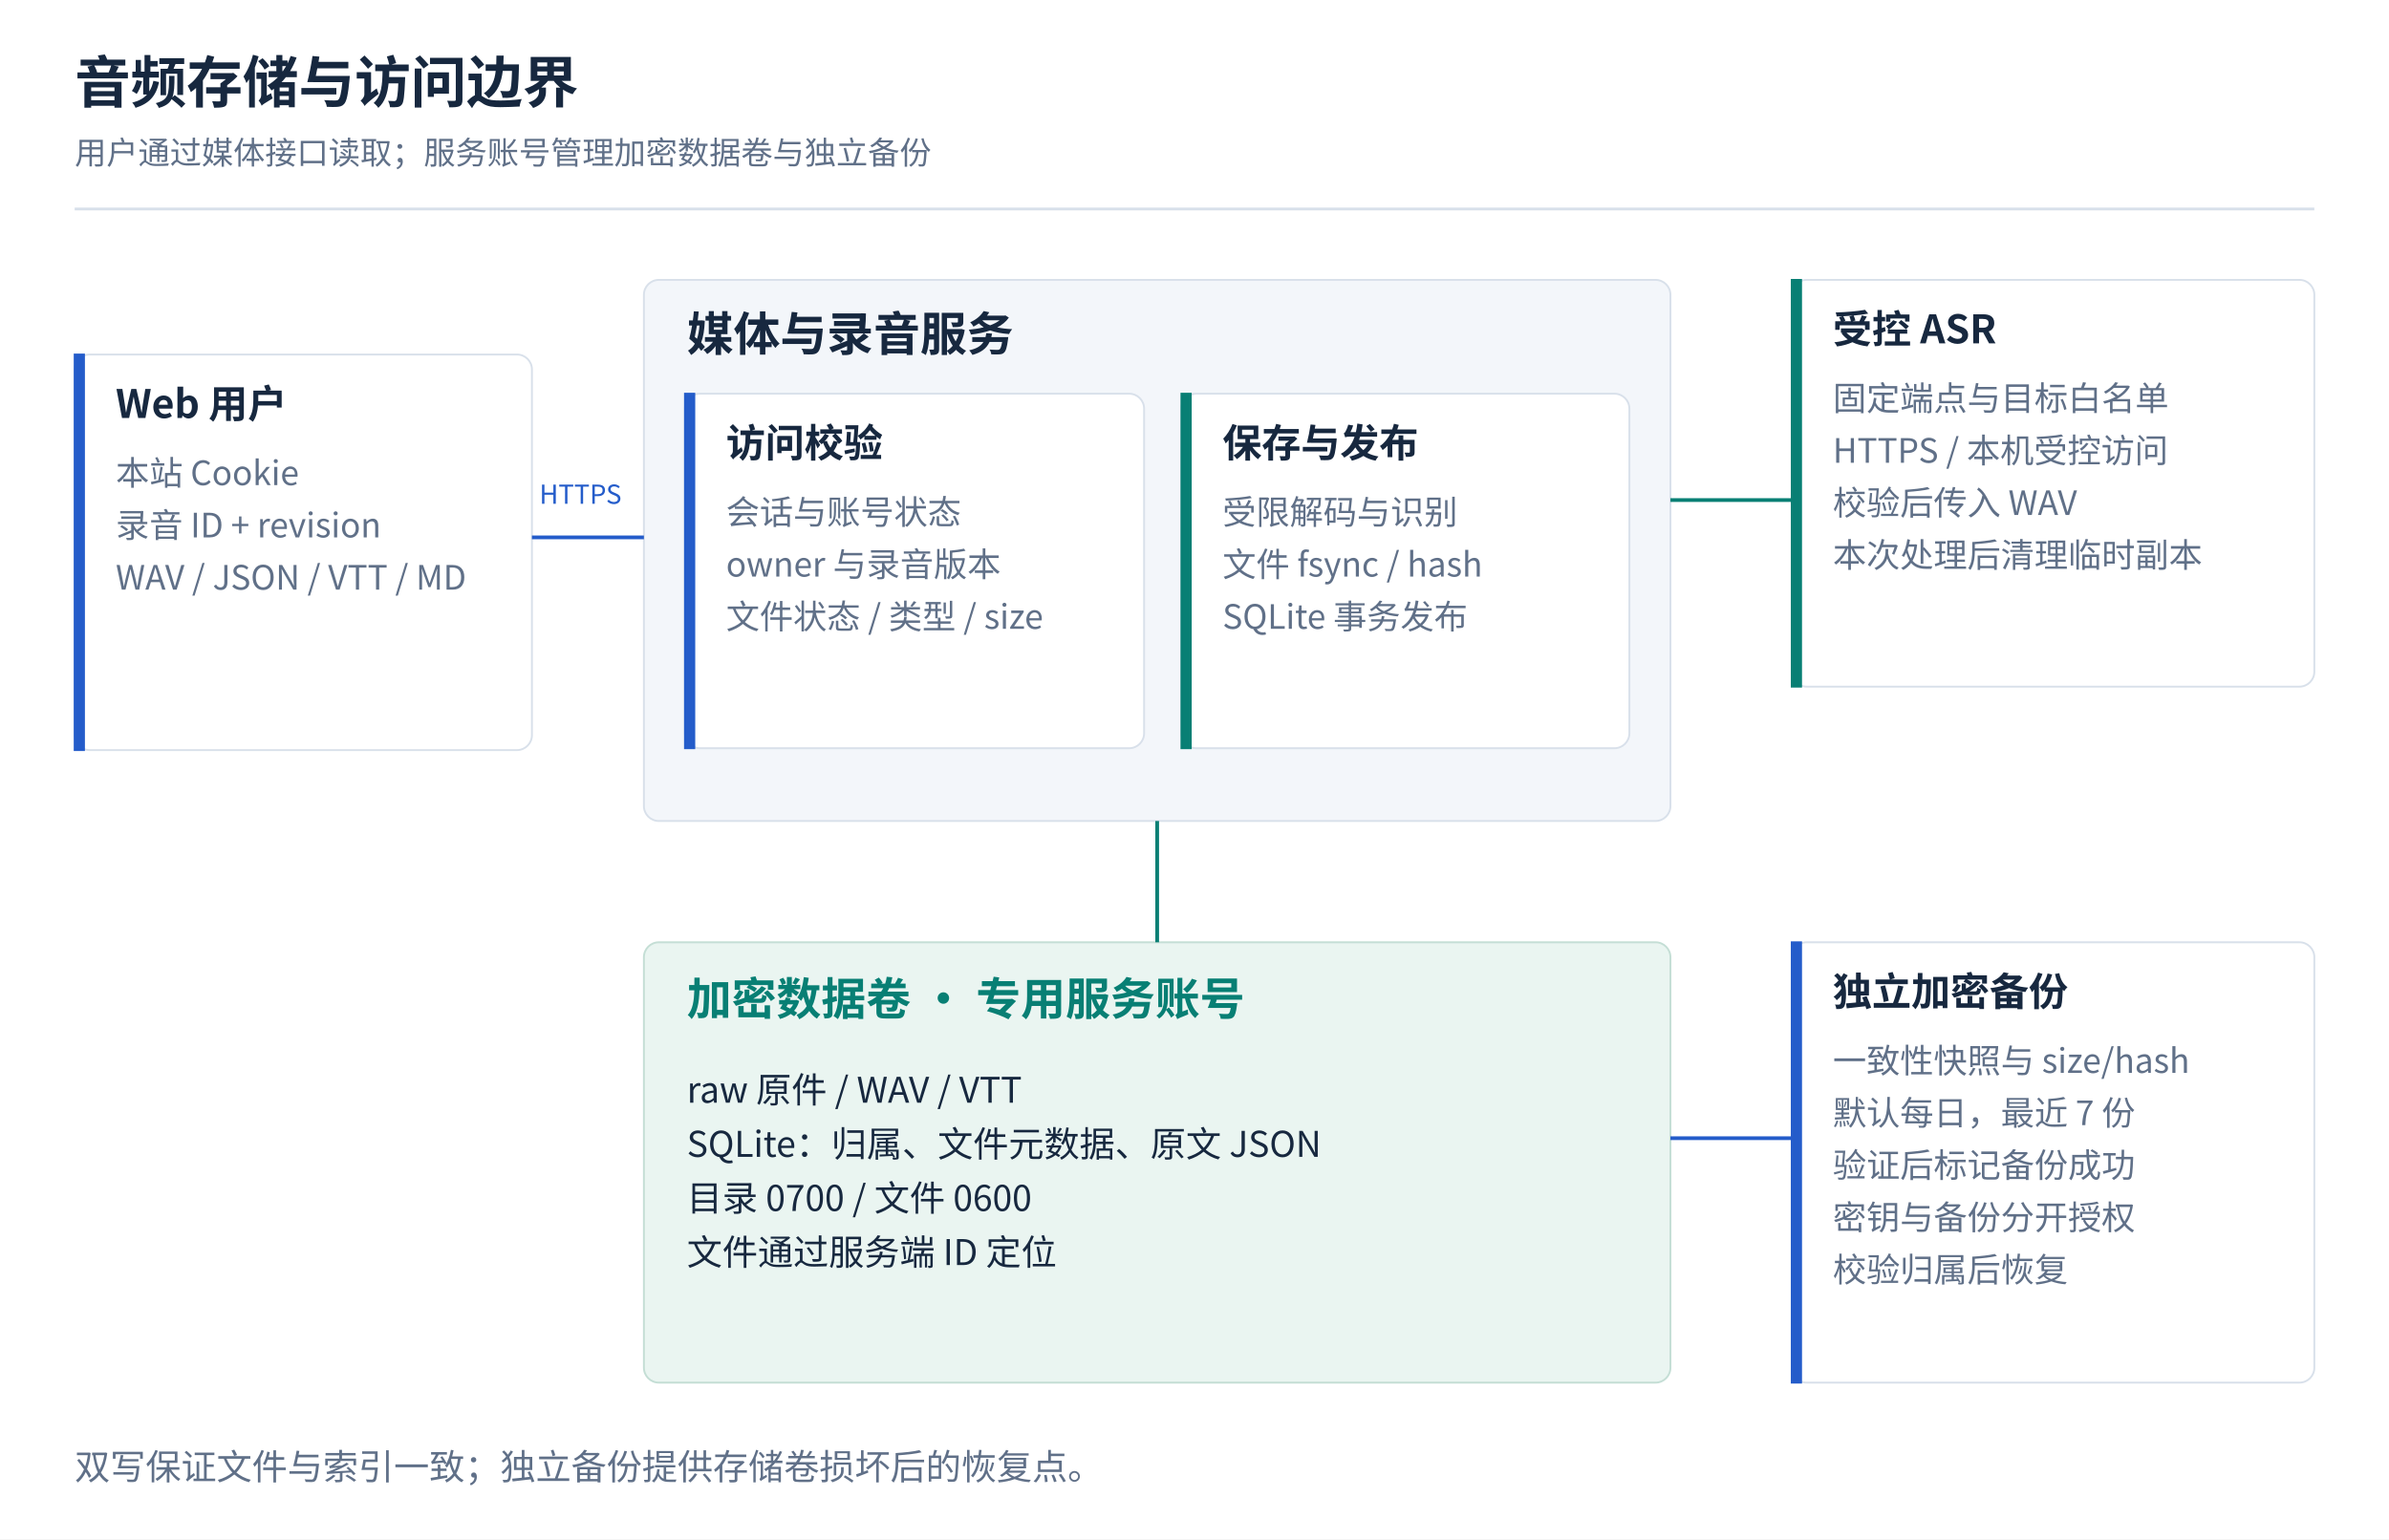
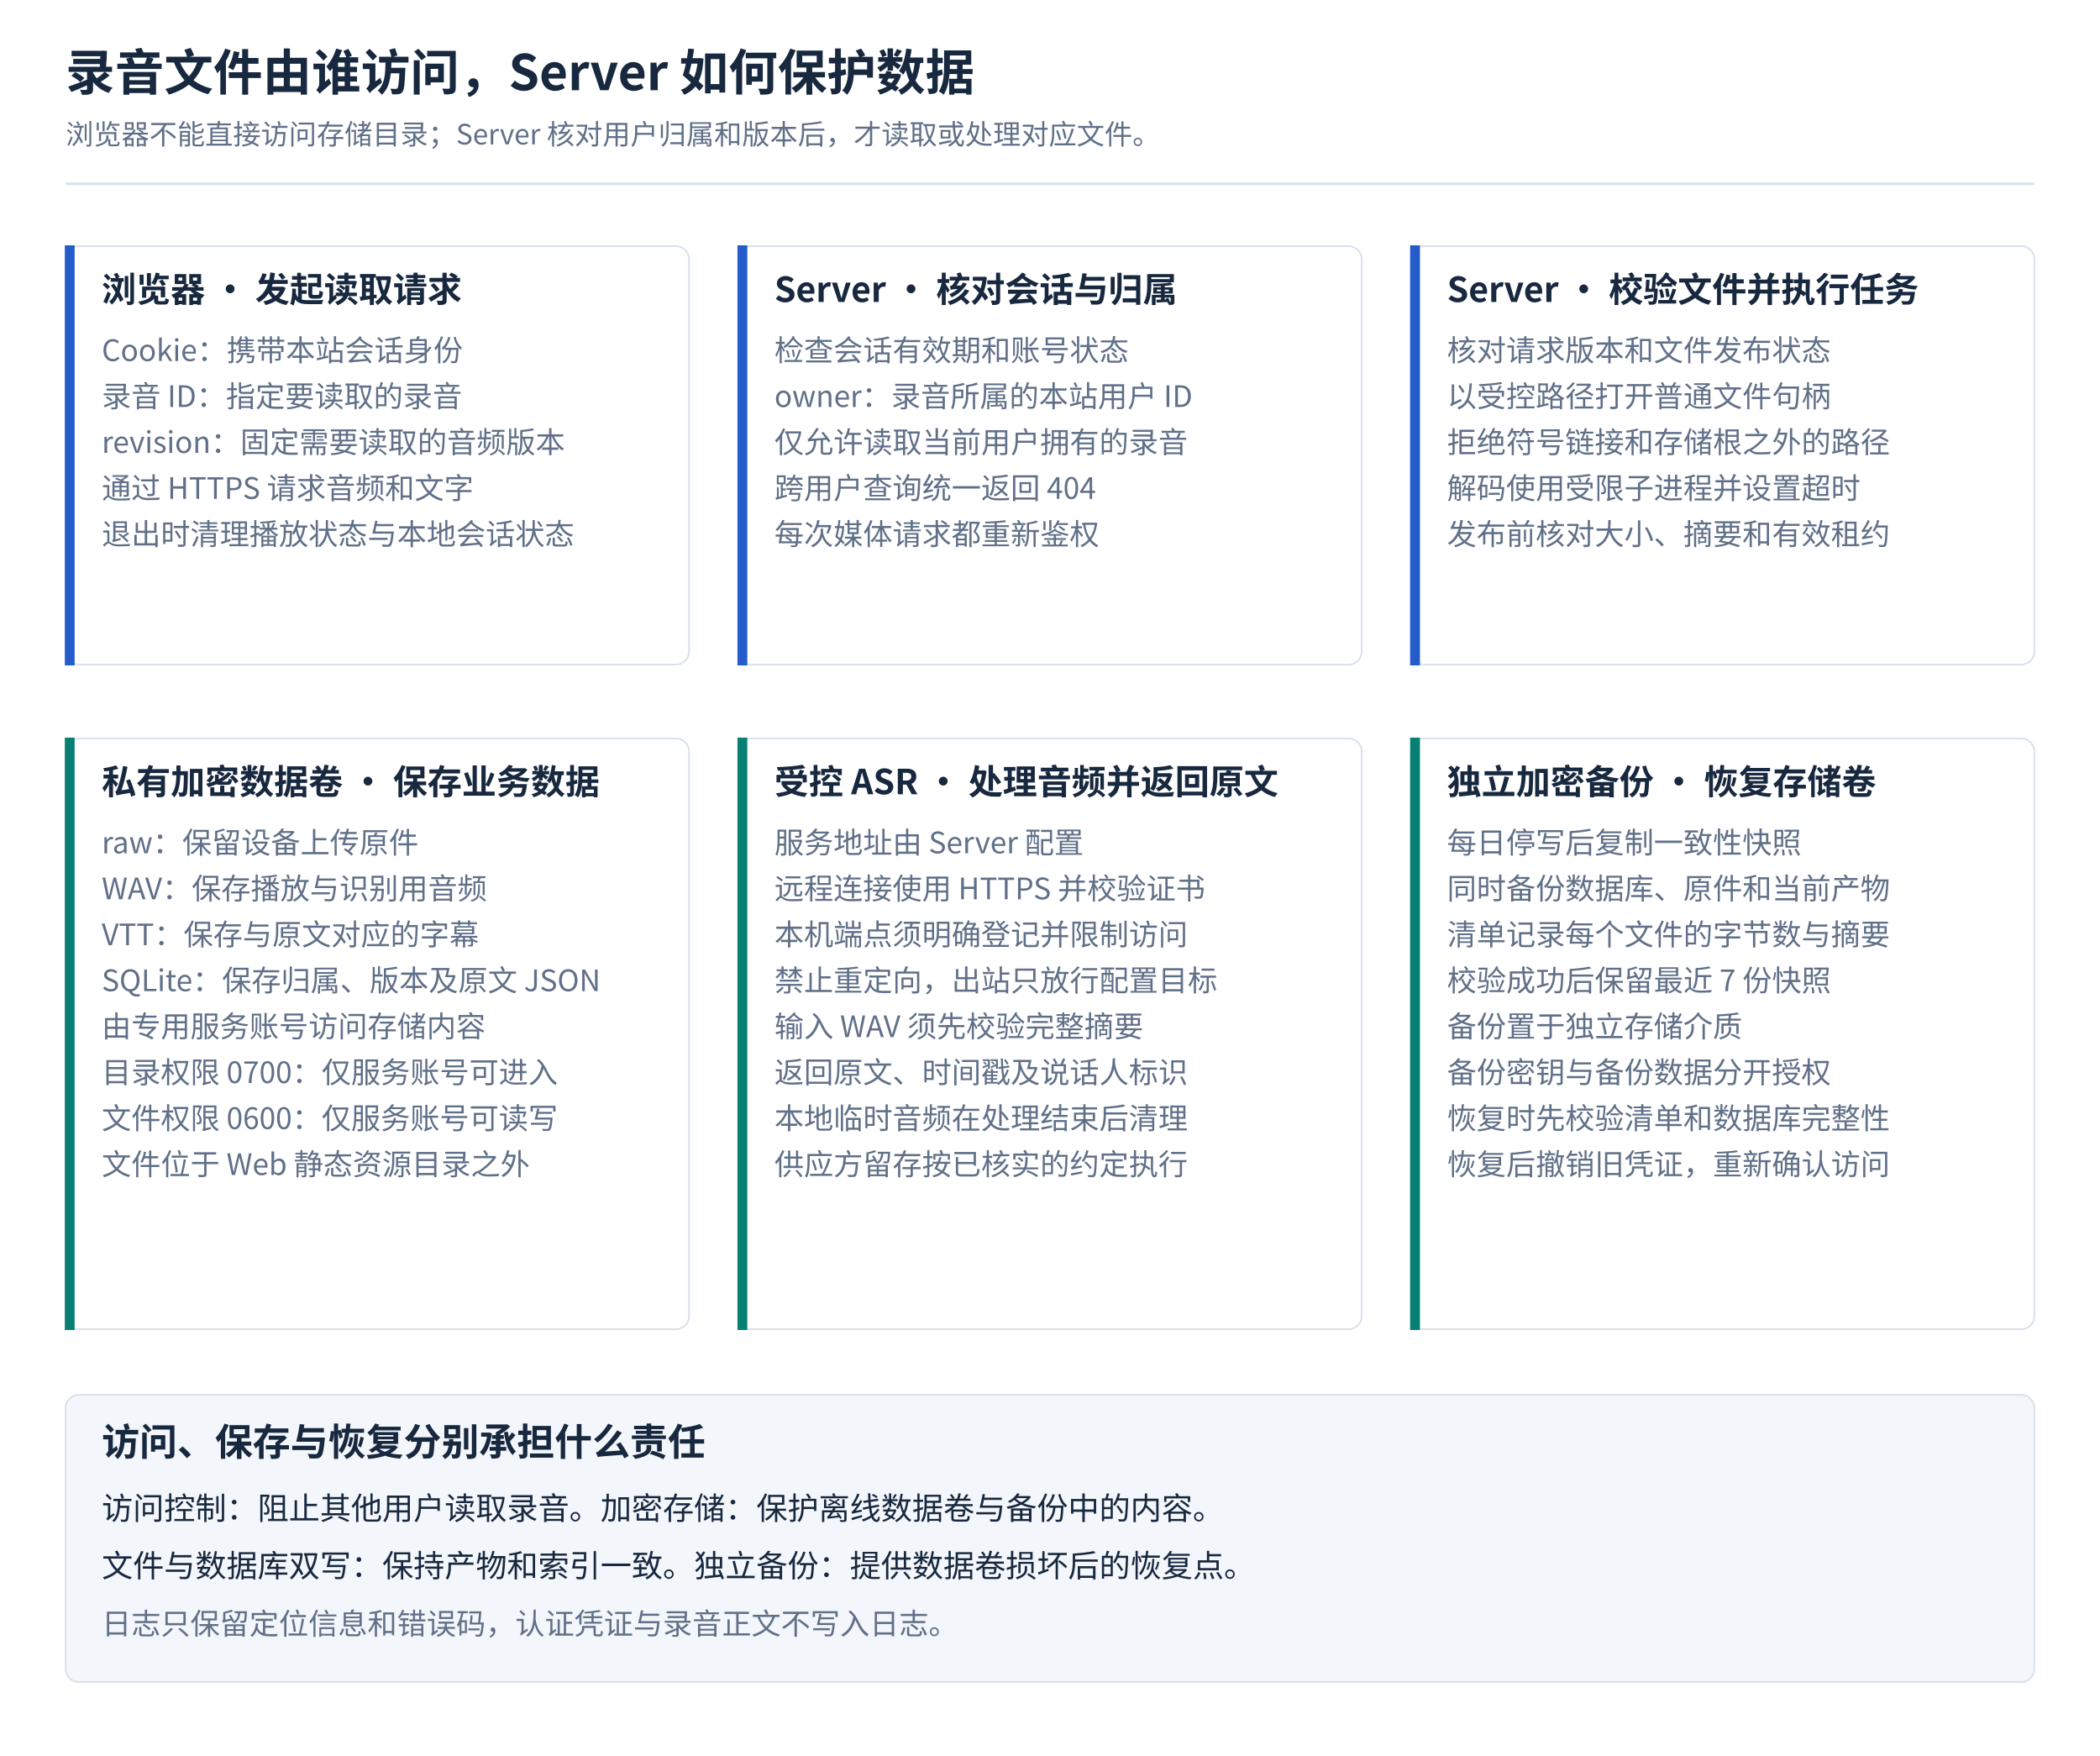
- <svg xmlns="http://www.w3.org/2000/svg" width="1280" height="825" viewBox="0 0 1280 825">
+ <svg xmlns="http://www.w3.org/2000/svg" width="1280" height="1070" viewBox="0 0 1280 1070">
  <rect width="1280" height="100%" fill="white" />
  <g font-family="PingFang SC,Microsoft YaHei,Noto Sans CJK SC,Arial,sans-serif">
-     <text x="40" y="55" font-size="30" font-weight="600" fill="#17283f">音频存储与访问边界</text>
-     <text x="40" y="88" font-size="17" font-weight="400" fill="#607088">用户通过媒体接口读取；服务账号管理加密数据卷与独立备份</text>
+     <text x="40" y="55" font-size="30" font-weight="600" fill="#17283f">录音文件由谁访问，Server 如何保护数据</text>
+     <text x="40" y="88" font-size="17" font-weight="400" fill="#607088">浏览器不能直接访问存储目录；Server 核对用户归属和版本后，才读取或处理对应文件。</text>
    <line x1="40" y1="112" x2="1240" y2="112" stroke="#d8e0ea" stroke-width="1.5" />
-     <rect x="40" y="190" width="245" height="212" rx="8" fill="white" stroke="#d8e0ea" />
-     <rect x="40" y="190" width="5" height="212" rx="0" fill="#245cca" stroke="#245cca" />
-     <text x="62" y="224" font-size="21" font-weight="600" fill="#17283f">Web 用户</text>
-     <text x="62" y="260" font-size="18" font-weight="400" fill="#607088">本站 Cookie</text>
-     <text x="62" y="288" font-size="18" font-weight="400" fill="#607088">录音 ID + revision</text>
-     <text x="62" y="316" font-size="18" font-weight="400" fill="#607088">WAV / JSON / VTT / MD</text>
-     <rect x="345" y="150" width="550" height="290" rx="8" fill="#f3f6fa" stroke="#d8e0ea" />
-     <text x="368" y="188" font-size="25" font-weight="600" fill="#17283f">媒体与录音服务</text>
-     <rect x="367" y="211" width="246" height="190" rx="8" fill="white" stroke="#d8e0ea" />
-     <rect x="367" y="211" width="5" height="190" rx="0" fill="#245cca" stroke="#245cca" />
-     <text x="389" y="245" font-size="21" font-weight="600" fill="#17283f">访问校验</text>
-     <text x="389" y="281" font-size="18" font-weight="400" fill="#607088">会话与账号状态</text>
-     <text x="389" y="309" font-size="18" font-weight="400" fill="#607088">owner 与录音版本</text>
-     <text x="389" y="337" font-size="18" font-weight="400" fill="#607088">文件状态 / 类型 / size</text>
-     <rect x="633" y="211" width="240" height="190" rx="8" fill="white" stroke="#d8e0ea" />
-     <rect x="633" y="211" width="5" height="190" rx="0" fill="#087f74" stroke="#087f74" />
-     <text x="655" y="245" font-size="21" font-weight="600" fill="#17283f">保存与发布</text>
-     <text x="655" y="281" font-size="18" font-weight="400" fill="#607088">受限解码与识别</text>
-     <text x="655" y="309" font-size="18" font-weight="400" fill="#607088">文件 fsync / hash</text>
-     <text x="655" y="337" font-size="18" font-weight="400" fill="#607088">SQLite 事务发布</text>
-     <rect x="345" y="505" width="550" height="236" rx="8" fill="#eaf5f1" stroke="#c4ded5" />
-     <text x="368" y="544" font-size="24" font-weight="600" fill="#087f74">加密数据卷 · 专用服务账号</text>
-     <text x="368" y="591" font-size="19" font-weight="400" fill="#17283f">raw 原件 / WAV / VTT</text>
-     <text x="368" y="620" font-size="19" font-weight="400" fill="#17283f">SQLite：归属、文件元数据、原文 JSON</text>
-     <text x="368" y="649" font-size="19" font-weight="400" fill="#17283f">目录 0700 / 文件 0600</text>
-     <text x="368" y="678" font-size="19" font-weight="400" fill="#17283f">文件通过服务端 ID 定位</text>
-     <rect x="960" y="150" width="280" height="218" rx="8" fill="white" stroke="#d8e0ea" />
-     <rect x="960" y="150" width="5" height="218" rx="0" fill="#087f74" stroke="#087f74" />
-     <text x="982" y="184" font-size="21" font-weight="600" fill="#17283f">受控 ASR</text>
-     <text x="982" y="220" font-size="18" font-weight="400" fill="#607088">固定端点与目标白名单</text>
-     <text x="982" y="248" font-size="18" font-weight="400" fill="#607088">HTTPS / 本机受控访问</text>
-     <text x="982" y="276" font-size="18" font-weight="400" fill="#607088">校验后传入 WAV</text>
-     <text x="982" y="304" font-size="18" font-weight="400" fill="#607088">本次处理后清理临时副本</text>
-     <rect x="960" y="505" width="280" height="236" rx="8" fill="white" stroke="#d8e0ea" />
-     <rect x="960" y="505" width="5" height="236" rx="0" fill="#245cca" stroke="#245cca" />
-     <text x="982" y="539" font-size="21" font-weight="600" fill="#17283f">独立加密备份</text>
-     <text x="982" y="575" font-size="18" font-weight="400" fill="#607088">一致性快照与 size/hash</text>
-     <text x="982" y="603" font-size="18" font-weight="400" fill="#607088">默认每日，最近 7 份</text>
-     <text x="982" y="631" font-size="18" font-weight="400" fill="#607088">验证后标记备份成功</text>
-     <text x="982" y="659" font-size="18" font-weight="400" fill="#607088">密钥与备份分开授权</text>
-     <text x="982" y="687" font-size="18" font-weight="400" fill="#607088">校验归属后恢复</text>
-     <line x1="285" y1="288" x2="345" y2="288" stroke="#245cca" stroke-width="2" />
-     <text x="289" y="270" font-size="14" font-weight="400" fill="#245cca">HTTPS</text>
-     <line x1="895" y1="268" x2="960" y2="268" stroke="#087f74" stroke-width="2" />
-     <line x1="620" y1="440" x2="620" y2="505" stroke="#087f74" stroke-width="2" />
-     <line x1="895" y1="610" x2="960" y2="610" stroke="#245cca" stroke-width="2" />
-     <text x="40" y="793" font-size="19" font-weight="400" fill="#607088">双写保证文件与索引一致；独立备份提供存储卷损坏后的恢复点。</text>
+     <rect x="40" y="150" width="380" height="255" rx="8" fill="white" stroke="#d8e0ea" />
+     <rect x="40" y="150" width="5" height="255" rx="0" fill="#245cca" stroke="#245cca" />
+     <text x="62" y="184" font-size="21" font-weight="600" fill="#17283f">浏览器 · 发起读取请求</text>
+     <text x="62" y="220" font-size="18" font-weight="400" fill="#607088">Cookie：携带本站会话身份</text>
+     <text x="62" y="248" font-size="18" font-weight="400" fill="#607088">录音 ID：指定要读取的录音</text>
+     <text x="62" y="276" font-size="18" font-weight="400" fill="#607088">revision：固定需要读取的音频版本</text>
+     <text x="62" y="304" font-size="18" font-weight="400" fill="#607088">通过 HTTPS 请求音频和文字</text>
+     <text x="62" y="332" font-size="18" font-weight="400" fill="#607088">退出时清理播放状态与本地会话状态</text>
+     <rect x="450" y="150" width="380" height="255" rx="8" fill="white" stroke="#d8e0ea" />
+     <rect x="450" y="150" width="5" height="255" rx="0" fill="#245cca" stroke="#245cca" />
+     <text x="472" y="184" font-size="21" font-weight="600" fill="#17283f">Server · 核对会话与归属</text>
+     <text x="472" y="220" font-size="18" font-weight="400" fill="#607088">检查会话有效期和账号状态</text>
+     <text x="472" y="248" font-size="18" font-weight="400" fill="#607088">owner：录音所属的本站用户 ID</text>
+     <text x="472" y="276" font-size="18" font-weight="400" fill="#607088">仅允许读取当前用户拥有的录音</text>
+     <text x="472" y="304" font-size="18" font-weight="400" fill="#607088">跨用户查询统一返回 404</text>
+     <text x="472" y="332" font-size="18" font-weight="400" fill="#607088">每次媒体请求都重新鉴权</text>
+     <rect x="860" y="150" width="380" height="255" rx="8" fill="white" stroke="#d8e0ea" />
+     <rect x="860" y="150" width="5" height="255" rx="0" fill="#245cca" stroke="#245cca" />
+     <text x="882" y="184" font-size="21" font-weight="600" fill="#17283f">Server · 校验文件并执行任务</text>
+     <text x="882" y="220" font-size="18" font-weight="400" fill="#607088">核对请求版本和文件发布状态</text>
+     <text x="882" y="248" font-size="18" font-weight="400" fill="#607088">以受控路径打开普通文件句柄</text>
+     <text x="882" y="276" font-size="18" font-weight="400" fill="#607088">拒绝符号链接和存储根之外的路径</text>
+     <text x="882" y="304" font-size="18" font-weight="400" fill="#607088">解码使用受限子进程并设置超时</text>
+     <text x="882" y="332" font-size="18" font-weight="400" fill="#607088">发布前核对大小、摘要和有效租约</text>
+     <rect x="40" y="450" width="380" height="360" rx="8" fill="white" stroke="#d8e0ea" />
+     <rect x="40" y="450" width="5" height="360" rx="0" fill="#087f74" stroke="#087f74" />
+     <text x="62" y="484" font-size="21" font-weight="600" fill="#17283f">私有加密数据卷 · 保存业务数据</text>
+     <text x="62" y="520" font-size="18" font-weight="400" fill="#607088">raw：保留设备上传原件</text>
+     <text x="62" y="548" font-size="18" font-weight="400" fill="#607088">WAV：保存播放与识别用音频</text>
+     <text x="62" y="576" font-size="18" font-weight="400" fill="#607088">VTT：保存与原文对应的字幕</text>
+     <text x="62" y="604" font-size="18" font-weight="400" fill="#607088">SQLite：保存归属、版本及原文 JSON</text>
+     <text x="62" y="632" font-size="18" font-weight="400" fill="#607088">由专用服务账号访问存储内容</text>
+     <text x="62" y="660" font-size="18" font-weight="400" fill="#607088">目录权限 0700：仅服务账号可进入</text>
+     <text x="62" y="688" font-size="18" font-weight="400" fill="#607088">文件权限 0600：仅服务账号可读写</text>
+     <text x="62" y="716" font-size="18" font-weight="400" fill="#607088">文件位于 Web 静态资源目录之外</text>
+     <rect x="450" y="450" width="380" height="360" rx="8" fill="white" stroke="#d8e0ea" />
+     <rect x="450" y="450" width="5" height="360" rx="0" fill="#087f74" stroke="#087f74" />
+     <text x="472" y="484" font-size="21" font-weight="600" fill="#17283f">受控 ASR · 处理音频并返回原文</text>
+     <text x="472" y="520" font-size="18" font-weight="400" fill="#607088">服务地址由 Server 配置</text>
+     <text x="472" y="548" font-size="18" font-weight="400" fill="#607088">远程连接使用 HTTPS 并校验证书</text>
+     <text x="472" y="576" font-size="18" font-weight="400" fill="#607088">本机端点须明确登记并限制访问</text>
+     <text x="472" y="604" font-size="18" font-weight="400" fill="#607088">禁止重定向，出站只放行配置目标</text>
+     <text x="472" y="632" font-size="18" font-weight="400" fill="#607088">输入 WAV 须先校验完整摘要</text>
+     <text x="472" y="660" font-size="18" font-weight="400" fill="#607088">返回原文、时间戳及说话人标识</text>
+     <text x="472" y="688" font-size="18" font-weight="400" fill="#607088">本地临时音频在处理结束后清理</text>
+     <text x="472" y="716" font-size="18" font-weight="400" fill="#607088">供应方留存按已核实的约定执行</text>
+     <rect x="860" y="450" width="380" height="360" rx="8" fill="white" stroke="#d8e0ea" />
+     <rect x="860" y="450" width="5" height="360" rx="0" fill="#087f74" stroke="#087f74" />
+     <text x="882" y="484" font-size="21" font-weight="600" fill="#17283f">独立加密备份 · 恢复存储卷</text>
+     <text x="882" y="520" font-size="18" font-weight="400" fill="#607088">每日停写后复制一致性快照</text>
+     <text x="882" y="548" font-size="18" font-weight="400" fill="#607088">同时备份数据库、原件和当前产物</text>
+     <text x="882" y="576" font-size="18" font-weight="400" fill="#607088">清单记录每个文件的字节数与摘要</text>
+     <text x="882" y="604" font-size="18" font-weight="400" fill="#607088">校验成功后保留最近 7 份快照</text>
+     <text x="882" y="632" font-size="18" font-weight="400" fill="#607088">备份置于独立存储介质</text>
+     <text x="882" y="660" font-size="18" font-weight="400" fill="#607088">备份密钥与备份数据分开授权</text>
+     <text x="882" y="688" font-size="18" font-weight="400" fill="#607088">恢复时先校验清单和数据库完整性</text>
+     <text x="882" y="716" font-size="18" font-weight="400" fill="#607088">恢复后撤销旧凭证，重新确认访问</text>
+     <rect x="40" y="850" width="1200" height="175" rx="8" fill="#f3f6fa" stroke="#d8e0ea" />
+     <text x="62" y="887" font-size="23" font-weight="600" fill="#17283f">访问、保存与恢复分别承担什么责任</text>
+     <text x="62" y="926" font-size="19" font-weight="400" fill="#17283f">访问控制：阻止其他用户读取录音。加密存储：保护离线数据卷与备份中的内容。</text>
+     <text x="62" y="961" font-size="19" font-weight="400" fill="#17283f">文件与数据库双写：保持产物和索引一致。独立备份：提供数据卷损坏后的恢复点。</text>
+     <text x="62" y="996" font-size="18" font-weight="400" fill="#607088">日志只保留定位信息和错误码，认证凭证与录音正文不写入日志。</text>
  </g>
</svg>
